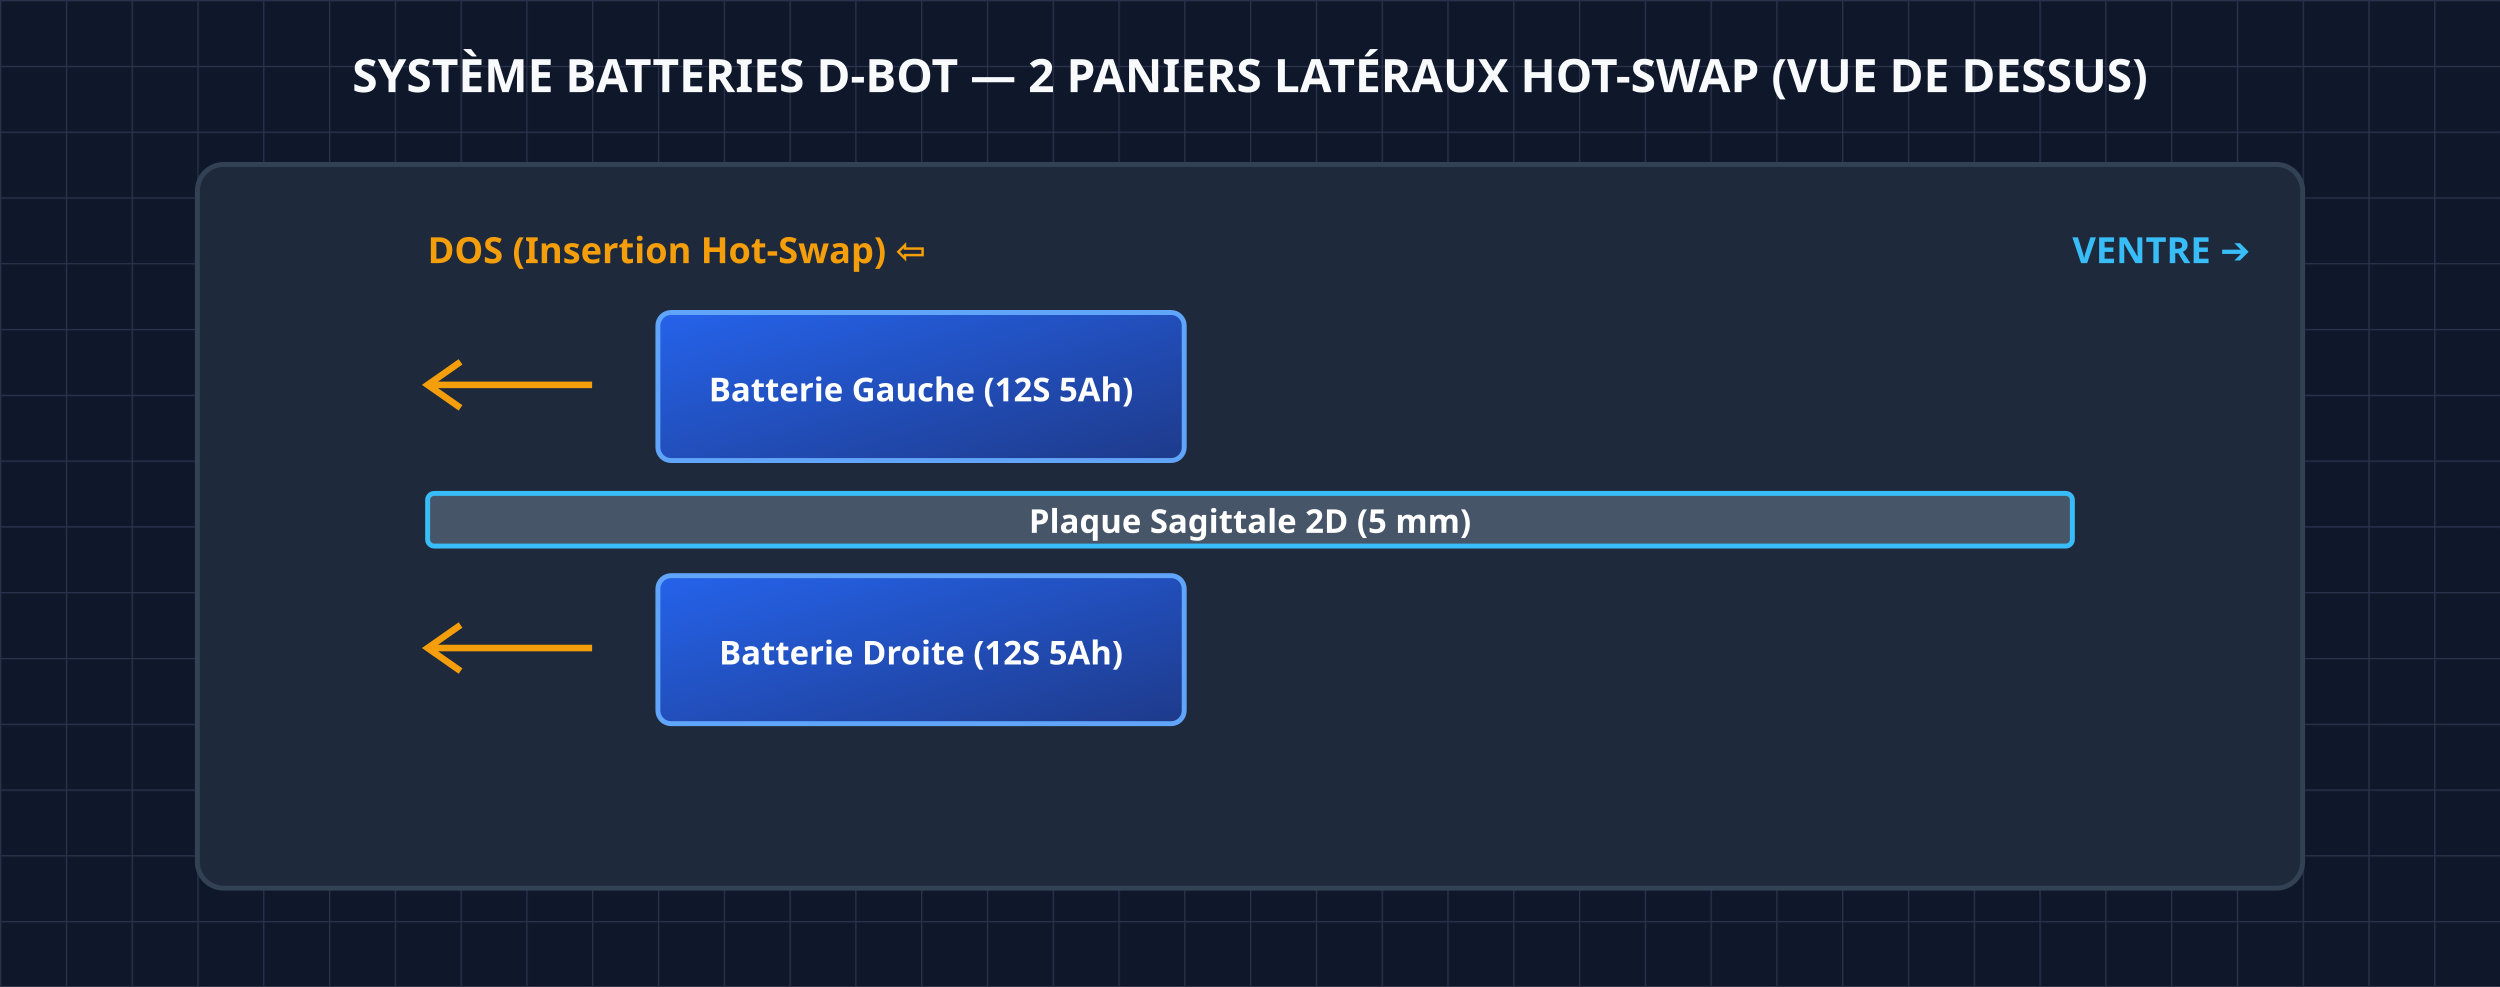
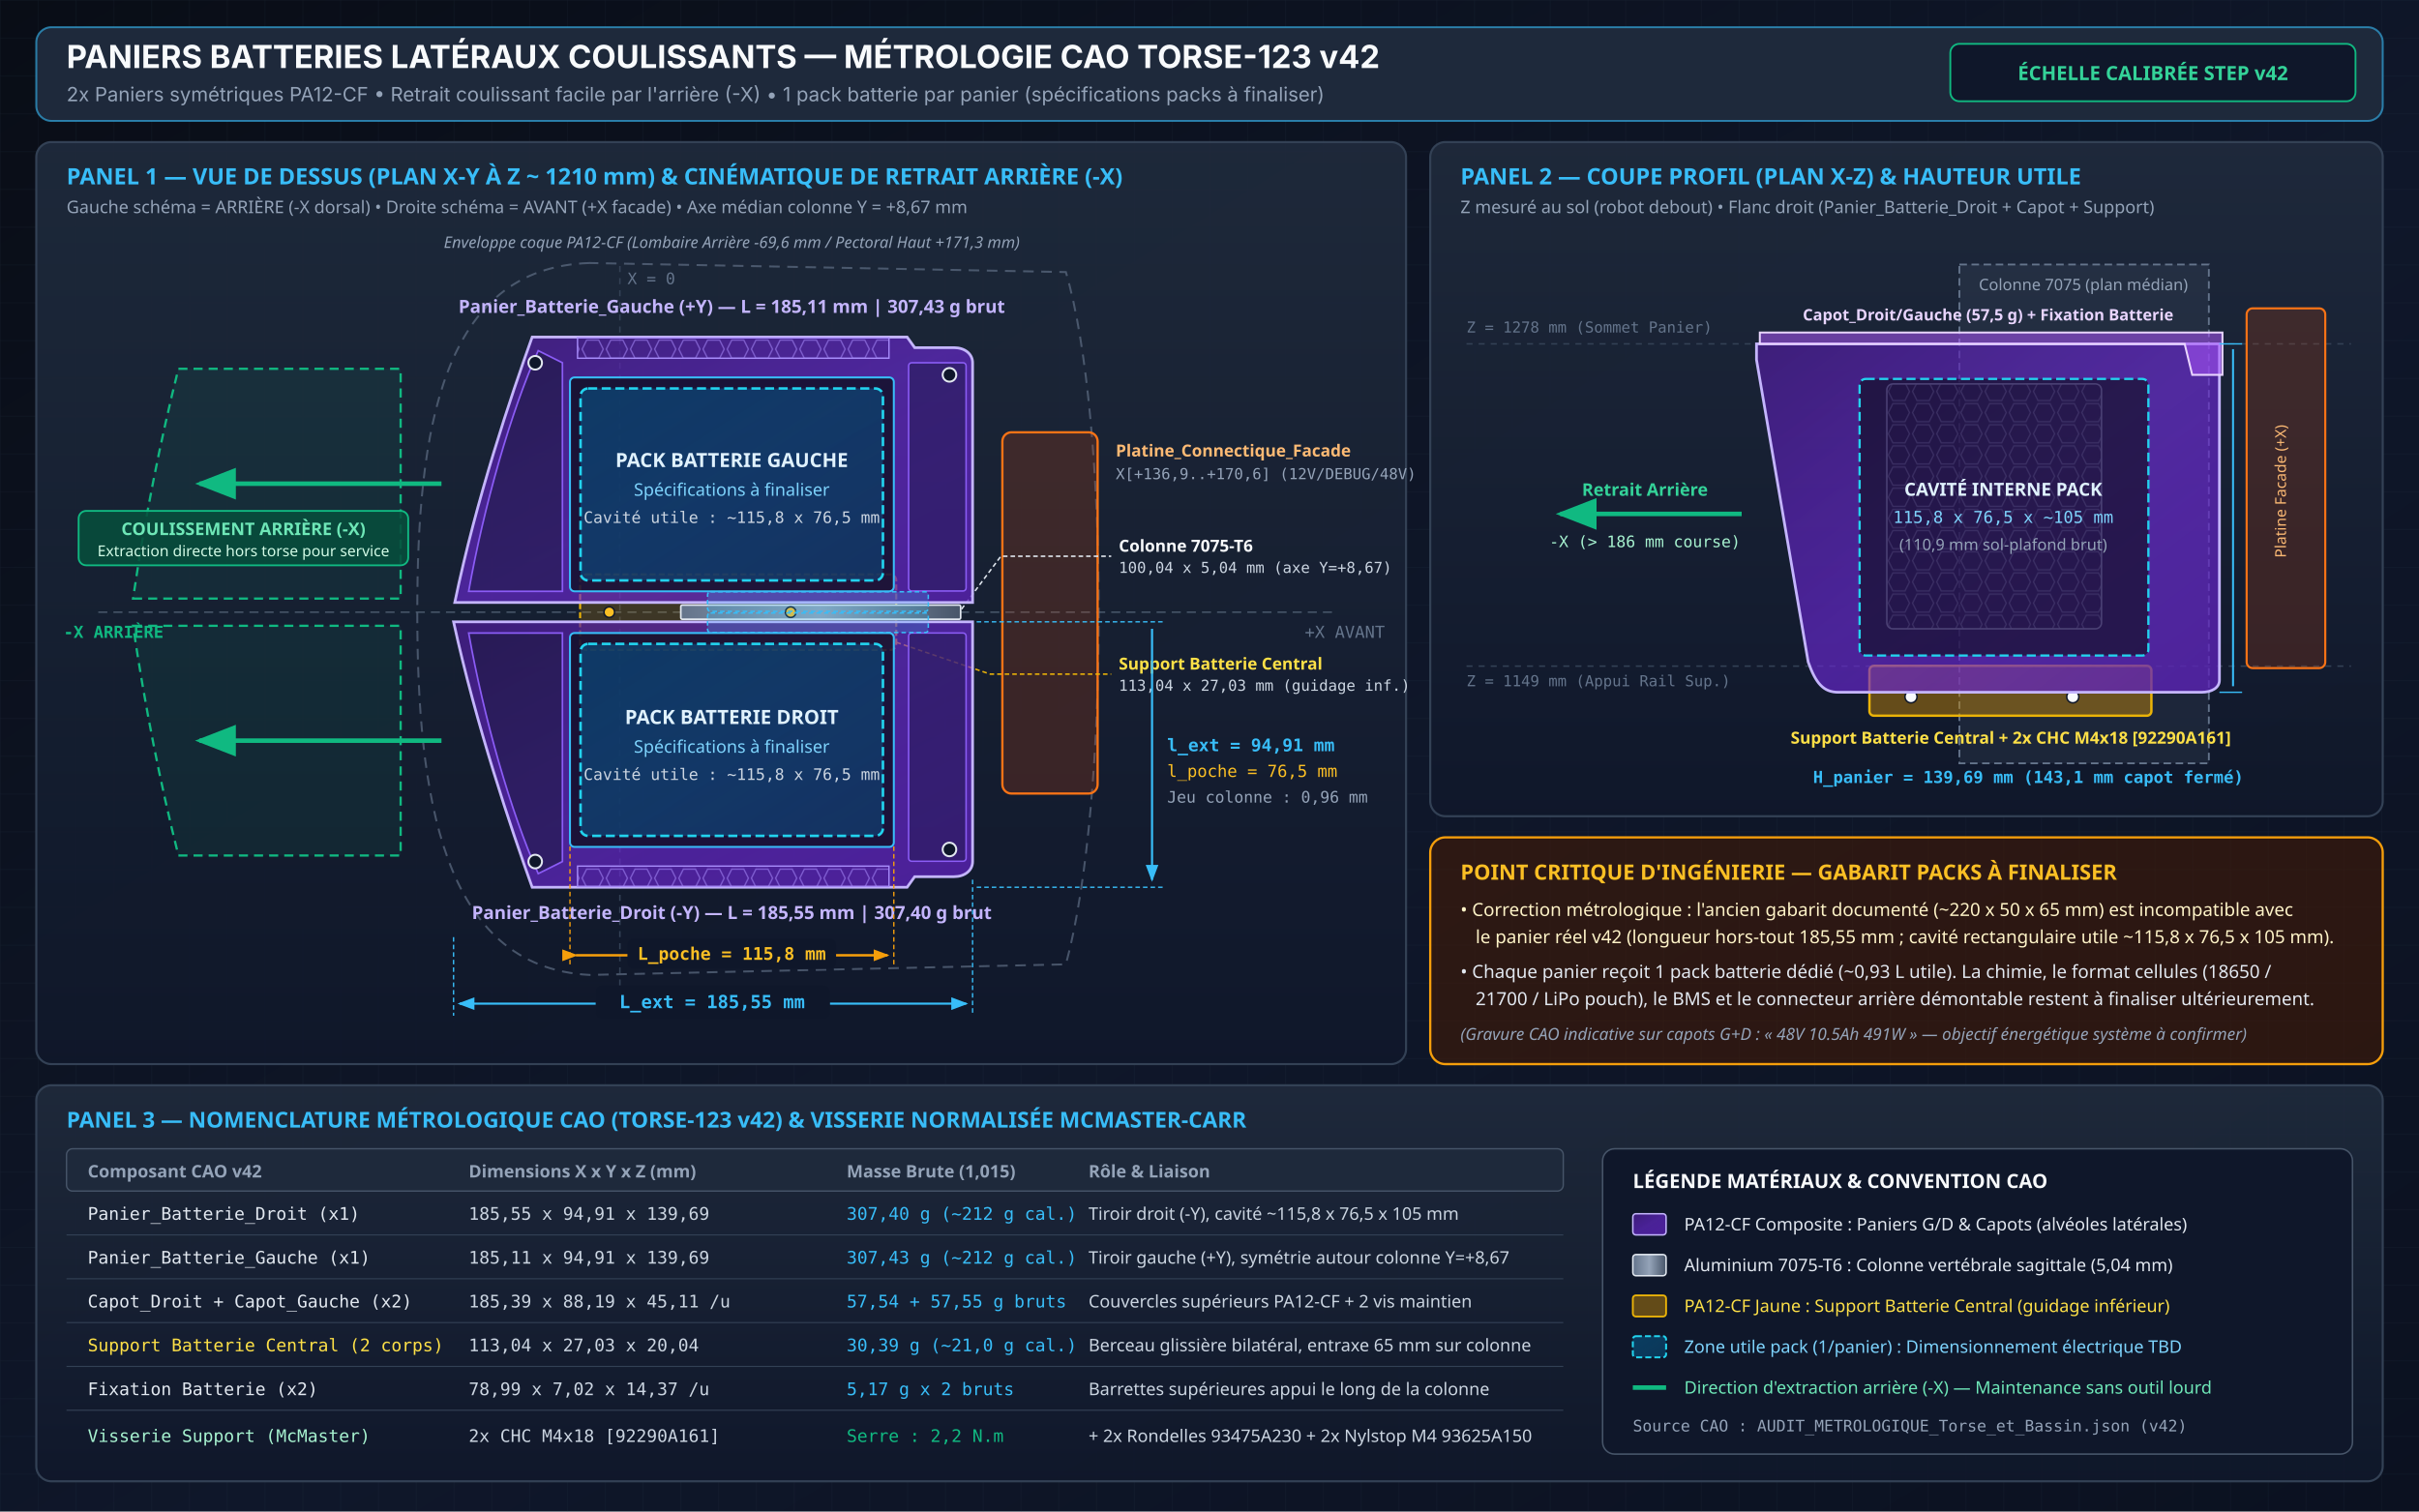
- <svg xmlns="http://www.w3.org/2000/svg" viewBox="0 0 760 300" width="100%" height="100%">
+ <svg xmlns="http://www.w3.org/2000/svg" viewBox="0 0 1600 1000" width="100%" height="100%">
  <defs>
-     <pattern id="grid" width="20" height="20" patternUnits="userSpaceOnUse">
-       <path d="M 20 0 L 0 0 0 20" fill="none" stroke="#2a324b" stroke-width="0.8" />
+     <linearGradient id="bgGrad" x1="0%" y1="0%" x2="100%" y2="100%">
+       <stop offset="0%" stop-color="#090d16" />
+       <stop offset="55%" stop-color="#0f172a" />
+       <stop offset="100%" stop-color="#0b1120" />
+     </linearGradient>
+     <linearGradient id="panelGrad" x1="0%" y1="0%" x2="0%" y2="100%">
+       <stop offset="0%" stop-color="#1e293b" stop-opacity="0.96" />
+       <stop offset="100%" stop-color="#0f172a" stop-opacity="0.96" />
+     </linearGradient>
+     <linearGradient id="paViolet" x1="0%" y1="0%" x2="100%" y2="100%">
+       <stop offset="0%" stop-color="#4c1d95" stop-opacity="0.72" />
+       <stop offset="50%" stop-color="#6d28d9" stop-opacity="0.62" />
+       <stop offset="100%" stop-color="#5b21b6" stop-opacity="0.78" />
+     </linearGradient>
+     <linearGradient id="aluSlate" x1="0%" y1="0%" x2="100%" y2="0%">
+       <stop offset="0%" stop-color="#64748b" />
+       <stop offset="50%" stop-color="#94a3b8" />
+       <stop offset="100%" stop-color="#475569" />
+     </linearGradient>
+     <linearGradient id="packCyan" x1="0%" y1="0%" x2="100%" y2="100%">
+       <stop offset="0%" stop-color="#0369a1" stop-opacity="0.45" />
+       <stop offset="100%" stop-color="#0284c7" stop-opacity="0.28" />
+     </linearGradient>
+     <linearGradient id="amberGrad" x1="0%" y1="0%" x2="100%" y2="0%">
+       <stop offset="0%" stop-color="#b45309" />
+       <stop offset="100%" stop-color="#f59e0b" />
+     </linearGradient>
+     <pattern id="gridPat" width="25" height="25" patternUnits="userSpaceOnUse">
+       <path d="M 25 0 L 0 0 0 25" fill="none" stroke="#334155" stroke-width="0.5" stroke-opacity="0.28" />
    </pattern>
-     <linearGradient id="battery" x1="0%" y1="0%" x2="100%" y2="100%">
-       <stop offset="0%" stop-color="#2563eb" />
-       <stop offset="100%" stop-color="#1e3a8a" />
-     </linearGradient>
+     <pattern id="hexPat" width="16" height="14" patternUnits="userSpaceOnUse">
+       <polygon points="4,1 12,1 15,7 12,13 4,13 1,7" fill="none" stroke="#a78bfa" stroke-width="0.9" stroke-opacity="0.55" />
+     </pattern>
+     <marker id="arrCyan" markerWidth="8" markerHeight="8" refX="7" refY="4" orient="auto">
+       <polygon points="0 1, 8 4, 0 7" fill="#38bdf8" />
+     </marker>
+     <marker id="arrCyanRev" markerWidth="8" markerHeight="8" refX="1" refY="4" orient="auto">
+       <polygon points="8 1, 0 4, 8 7" fill="#38bdf8" />
+     </marker>
+     <marker id="arrGreen" markerWidth="9" markerHeight="9" refX="8" refY="4.5" orient="auto">
+       <polygon points="0 1, 9 4.5, 0 8" fill="#10b981" />
+     </marker>
+     <marker id="arrAmber" markerWidth="8" markerHeight="8" refX="7" refY="4" orient="auto">
+       <polygon points="0 1, 8 4, 0 7" fill="#f59e0b" />
+     </marker>
  </defs>
-   <rect width="100%" height="100%" fill="#0f172a" />
-   <rect width="100%" height="100%" fill="url(#grid)" />
-   <text x="380" y="28" fill="#f8fafc" font-family="system-ui, sans-serif" font-size="14" font-weight="bold" text-anchor="middle">
-     SYSTÈME BATTERIES D-BOT — 2 PANIERS LATÉRAUX HOT-SWAP (VUE DE DESSUS)
-   </text>
-   <g transform="translate(60, 50)">
-     <rect width="640" height="220" rx="8" fill="#1e293b" stroke="#334155" stroke-width="1.5" />
-     <text x="70" y="30" fill="#f59e0b" font-family="system-ui, sans-serif" font-size="11" font-weight="bold">DOS (Insertion Hot-Swap) ⇦</text>
-     <text x="570" y="30" fill="#38bdf8" font-family="system-ui, sans-serif" font-size="11" font-weight="bold">VENTRE ➔</text>
-     <rect x="70" y="100" width="500" height="16" rx="2" fill="#475569" stroke="#38bdf8" stroke-width="1.5" />
-     <text x="320" y="112" fill="#ffffff" font-family="system-ui, sans-serif" font-size="10" font-weight="bold" text-anchor="middle">Plaque Sagittale 2D (5 mm)</text>
-     <rect x="140" y="45" width="160" height="45" rx="4" fill="url(#battery)" stroke="#60a5fa" stroke-width="1.5" />
-     <text x="220" y="72" fill="#ffffff" font-family="system-ui, sans-serif" font-size="10" font-weight="bold" text-anchor="middle">Batterie Gauche (12S 5Ah)</text>
-     <path d="M 120 67 L 70 67 M 80 60 L 70 67 L 80 74" stroke="#f59e0b" stroke-width="2" fill="none" />
-     <rect x="140" y="125" width="160" height="45" rx="4" fill="url(#battery)" stroke="#60a5fa" stroke-width="1.5" />
-     <text x="220" y="152" fill="#ffffff" font-family="system-ui, sans-serif" font-size="10" font-weight="bold" text-anchor="middle">Batterie Droite (12S 5Ah)</text>
-     <path d="M 120 147 L 70 147 M 80 140 L 70 147 L 80 154" stroke="#f59e0b" stroke-width="2" fill="none" />
+   <rect width="1600" height="1000" fill="url(#bgGrad)" />
+   <rect width="1600" height="1000" fill="url(#gridPat)" />
+   <rect x="24" y="18" width="1552" height="62" rx="10" fill="#1e293b" stroke="#38bdf8" stroke-width="1.3" stroke-opacity="0.6" />
+   <text x="44" y="45" fill="#f8fafc" font-family="system-ui, -apple-system, sans-serif" font-size="21" font-weight="700">
+     PANIERS BATTERIES LATÉRAUX COULISSANTS — MÉTROLOGIE CAO TORSE-123 v42
+   </text>
+   <text x="44" y="67" fill="#94a3b8" font-family="system-ui, -apple-system, sans-serif" font-size="13">
+     2x Paniers symétriques PA12-CF • Retrait coulissant facile par l'arrière (-X) • 1 pack batterie par panier (spécifications packs à finaliser)
+   </text>
+   <rect x="1290" y="29" width="268" height="38" rx="6" fill="#0f172a" stroke="#10b981" stroke-width="1.2" />
+   <text x="1424" y="53" fill="#34d399" font-family="system-ui, sans-serif" font-size="13" font-weight="700" text-anchor="middle">
+     ÉCHELLE CALIBRÉE STEP v42
+   </text>
+   <rect x="24" y="94" width="906" height="610" rx="10" fill="url(#panelGrad)" stroke="#334155" stroke-width="1.4" />
+   <text x="44" y="122" fill="#38bdf8" font-family="system-ui, sans-serif" font-size="15" font-weight="700">
+     PANEL 1 — VUE DE DESSUS (PLAN X-Y À Z ~ 1210 mm) &amp; CINÉMATIQUE DE RETRAIT ARRIÈRE (-X)
+   </text>
+   <text x="44" y="141" fill="#94a3b8" font-family="system-ui, sans-serif" font-size="11.5">
+     Gauche schéma = ARRIÈRE (-X dorsal) • Droite schéma = AVANT (+X facade) • Axe médian colonne Y = +8,67 mm
+   </text>
+   <line x1="65" y1="405" x2="885" y2="405" stroke="#475569" stroke-width="1" stroke-dasharray="6,4" />
+   <text x="916" y="422" fill="#64748b" font-family="monospace" font-size="11" text-anchor="end">+X AVANT</text>
+   <text x="42" y="422" fill="#10b981" font-family="monospace" font-size="11" font-weight="700">-X ARRIÈRE</text>
+   <line x1="410" y1="176" x2="410" y2="660" stroke="#334155" stroke-width="1" stroke-dasharray="4,4" />
+   <text x="415" y="188" fill="#64748b" font-family="monospace" font-size="10.5">X = 0</text>
+   <path d="M 390,174 C 292,177 276,285 276,405 C 276,525 292,640 390,645 L 705,638 C 734,532 734,278 705,180 Z" fill="none" stroke="#64748b" stroke-width="1.3" stroke-dasharray="7,5" stroke-opacity="0.65" />
+   <text x="484" y="164" fill="#94a3b8" font-family="system-ui, sans-serif" font-size="10.5" font-style="italic" text-anchor="middle">
+     Enveloppe coque PA12-CF (Lombaire Arrière -69,6 mm / Pectoral Haut +171,3 mm)
+   </text>
+   <rect x="663" y="286" width="63" height="239" rx="6" fill="#c2410c" fill-opacity="0.22" stroke="#f97316" stroke-width="1.5" />
+   <text x="738" y="302" fill="#fdba74" font-family="system-ui, sans-serif" font-size="11" font-weight="600">Platine_Connectique_Facade</text>
+   <text x="738" y="317" fill="#94a3b8" font-family="monospace" font-size="10">X[+136,9..+170,6] (12V/DEBUG/48V)</text>
+   <rect x="383.7" y="380" width="209.1" height="50" rx="4" fill="#ca8a04" fill-opacity="0.22" stroke="#eab308" stroke-width="1.4" stroke-dasharray="4,2" />
+   <rect x="450.3" y="400.3" width="185.1" height="9.4" rx="1" fill="url(#aluSlate)" stroke="#e2e8f0" stroke-width="1.1" />
+   <circle cx="403" cy="405" r="3.5" fill="#fbbf24" stroke="#0f172a" stroke-width="1" />
+   <circle cx="523" cy="405" r="3.5" fill="#fbbf24" stroke="#0f172a" stroke-width="1" />
+   <polyline points="636,403 662,368 735,368" fill="none" stroke="#e2e8f0" stroke-width="1" stroke-dasharray="3,2" />
+   <text x="740" y="365" fill="#f8fafc" font-family="system-ui, sans-serif" font-size="11" font-weight="700">Colonne 7075-T6</text>
+   <text x="740" y="379" fill="#cbd5e1" font-family="monospace" font-size="10">100,04 x 5,04 mm (axe Y=+8,67)</text>
+   <polyline points="593,425 655,446 735,446" fill="none" stroke="#eab308" stroke-width="1" stroke-dasharray="3,2" />
+   <text x="740" y="443" fill="#fde047" font-family="system-ui, sans-serif" font-size="11" font-weight="700">Support Batterie Central</text>
+   <text x="740" y="457" fill="#cbd5e1" font-family="monospace" font-size="10">113,04 x 27,03 mm (guidage inf.)</text>
+   <g id="panier-gauche">
+     <path d="M 300.8,398.6 L 643.3,398.6 L 643.3,240 C 643.3,234 638,230 631,230 L 605,230 L 600,223 L 352,223 C 338,262 315,330 300.8,398.6 Z" fill="url(#paViolet)" stroke="#c4b5fd" stroke-width="1.8" />
+     <rect x="382" y="223.5" width="206" height="13.5" fill="url(#hexPat)" stroke="#a78bfa" stroke-width="0.9" />
+     <path d="M 310,391.2 L 372,391.2 L 372,240 L 356,232 C 338,272 320,335 310,391.2 Z" fill="#0f172a" fill-opacity="0.45" stroke="#8b5cf6" stroke-width="1.1" />
+     <rect x="377" y="249.7" width="214.2" height="141.5" rx="3" fill="#090d16" fill-opacity="0.72" stroke="#38bdf8" stroke-width="1.3" />
+     <rect x="601" y="240" width="38" height="151" rx="2" fill="#1e1b4b" fill-opacity="0.5" stroke="#8b5cf6" stroke-width="1" />
+     <circle cx="628" cy="248" r="4.5" fill="#0f172a" stroke="#e2e8f0" stroke-width="1.3" />
+     <circle cx="354" cy="240" r="4.5" fill="#0f172a" stroke="#e2e8f0" stroke-width="1.3" />
+     <rect x="384" y="257" width="200" height="127" rx="5" fill="url(#packCyan)" stroke="#22d3ee" stroke-width="1.7" stroke-dasharray="6,3" />
+     <text x="484" y="309" fill="#e0f2fe" font-family="system-ui, sans-serif" font-size="13" font-weight="700" text-anchor="middle">
+       PACK BATTERIE GAUCHE
+     </text>
+     <text x="484" y="328" fill="#7dd3fc" font-family="system-ui, sans-serif" font-size="11.5" text-anchor="middle">
+       Spécifications à finaliser
+     </text>
+     <text x="484" y="346" fill="#cbd5e1" font-family="monospace" font-size="10.5" text-anchor="middle">
+       Cavité utile : ~115,8 x 76,5 mm
+     </text>
+     <rect x="468" y="391.5" width="146" height="13" rx="2" fill="#38bdf8" fill-opacity="0.22" stroke="#38bdf8" stroke-width="1" stroke-dasharray="3,2" />
+     <text x="484" y="207" fill="#c4b5fd" font-family="system-ui, sans-serif" font-size="12" font-weight="700" text-anchor="middle">
+       Panier_Batterie_Gauche (+Y) — L = 185,11 mm | 307,43 g brut
+     </text>
  </g>
+   <g id="panier-droit">
+     <path d="M 300.0,411.4 L 643.3,411.4 L 643.3,570 C 643.3,576 638,580 631,580 L 605,580 L 600,587 L 352,587 C 338,548 315,480 300.0,411.4 Z" fill="url(#paViolet)" stroke="#c4b5fd" stroke-width="1.8" />
+     <rect x="382" y="573" width="206" height="13.5" fill="url(#hexPat)" stroke="#a78bfa" stroke-width="0.9" />
+     <path d="M 310,418.8 L 372,418.8 L 372,570 L 356,578 C 338,538 320,475 310,418.8 Z" fill="#0f172a" fill-opacity="0.45" stroke="#8b5cf6" stroke-width="1.1" />
+     <rect x="377" y="418.8" width="214.2" height="141.5" rx="3" fill="#090d16" fill-opacity="0.72" stroke="#38bdf8" stroke-width="1.3" />
+     <rect x="601" y="418.8" width="38" height="151" rx="2" fill="#1e1b4b" fill-opacity="0.5" stroke="#8b5cf6" stroke-width="1" />
+     <circle cx="628" cy="562" r="4.5" fill="#0f172a" stroke="#e2e8f0" stroke-width="1.3" />
+     <circle cx="354" cy="570" r="4.5" fill="#0f172a" stroke="#e2e8f0" stroke-width="1.3" />
+     <rect x="384" y="426" width="200" height="127" rx="5" fill="url(#packCyan)" stroke="#22d3ee" stroke-width="1.7" stroke-dasharray="6,3" />
+     <text x="484" y="479" fill="#e0f2fe" font-family="system-ui, sans-serif" font-size="13" font-weight="700" text-anchor="middle">
+       PACK BATTERIE DROIT
+     </text>
+     <text x="484" y="498" fill="#7dd3fc" font-family="system-ui, sans-serif" font-size="11.5" text-anchor="middle">
+       Spécifications à finaliser
+     </text>
+     <text x="484" y="516" fill="#cbd5e1" font-family="monospace" font-size="10.5" text-anchor="middle">
+       Cavité utile : ~115,8 x 76,5 mm
+     </text>
+     <rect x="468" y="405.5" width="146" height="13" rx="2" fill="#38bdf8" fill-opacity="0.22" stroke="#38bdf8" stroke-width="1" stroke-dasharray="3,2" />
+     <text x="484" y="608" fill="#c4b5fd" font-family="system-ui, sans-serif" font-size="12" font-weight="700" text-anchor="middle">
+       Panier_Batterie_Droit (-Y) — L = 185,55 mm | 307,40 g brut
+     </text>
+   </g>
+   <path d="M 88,396 L 265,396 L 265,244 L 118,244 C 106,292 96,342 88,396 Z" fill="#10b981" fill-opacity="0.08" stroke="#10b981" stroke-width="1.5" stroke-dasharray="6,4" />
+   <path d="M 88,414 L 265,414 L 265,566 L 118,566 C 106,518 96,468 88,414 Z" fill="#10b981" fill-opacity="0.08" stroke="#10b981" stroke-width="1.5" stroke-dasharray="6,4" />
+   <line x1="292" y1="320" x2="132" y2="320" stroke="#10b981" stroke-width="3" marker-end="url(#arrGreen)" />
+   <line x1="292" y1="490" x2="132" y2="490" stroke="#10b981" stroke-width="3" marker-end="url(#arrGreen)" />
+   <rect x="52" y="338" width="218" height="36" rx="5" fill="#064e3b" fill-opacity="0.88" stroke="#10b981" stroke-width="1.2" />
+   <text x="161" y="354" fill="#6ee7b7" font-family="system-ui, sans-serif" font-size="11.5" font-weight="700" text-anchor="middle">
+     COULISSEMENT ARRIÈRE (-X)
+   </text>
+   <text x="161" y="368" fill="#d1fae5" font-family="system-ui, sans-serif" font-size="10" text-anchor="middle">
+     Extraction directe hors torse pour service
+   </text>
+   <line x1="300.0" y1="620" x2="300.0" y2="672" stroke="#38bdf8" stroke-width="0.9" stroke-dasharray="3,2" />
+   <line x1="643.3" y1="582" x2="643.3" y2="672" stroke="#38bdf8" stroke-width="0.9" stroke-dasharray="3,2" />
+   <line x1="304" y1="664" x2="639" y2="664" stroke="#38bdf8" stroke-width="1.4" marker-start="url(#arrCyanRev)" marker-end="url(#arrCyan)" />
+   <rect x="394" y="652" width="155" height="22" rx="4" fill="#0f172a" />
+   <text x="471" y="667" fill="#38bdf8" font-family="monospace" font-size="12" font-weight="700" text-anchor="middle">L_ext = 185,55 mm</text>
+   <line x1="377" y1="560" x2="377" y2="640" stroke="#f59e0b" stroke-width="0.9" stroke-dasharray="3,2" />
+   <line x1="591.2" y1="560" x2="591.2" y2="640" stroke="#f59e0b" stroke-width="0.9" stroke-dasharray="3,2" />
+   <line x1="381" y1="632" x2="587" y2="632" stroke="#f59e0b" stroke-width="1.3" marker-start="url(#arrAmber)" />
+   <line x1="381" y1="632" x2="587" y2="632" stroke="#f59e0b" stroke-width="1.3" marker-end="url(#arrAmber)" />
+   <rect x="415" y="621" width="138" height="20" rx="4" fill="#0f172a" />
+   <text x="484" y="635" fill="#fbbf24" font-family="monospace" font-size="11.5" font-weight="700" text-anchor="middle">L_poche = 115,8 mm</text>
+   <line x1="646" y1="411.4" x2="770" y2="411.4" stroke="#38bdf8" stroke-width="0.9" stroke-dasharray="3,2" />
+   <line x1="646" y1="587.0" x2="770" y2="587.0" stroke="#38bdf8" stroke-width="0.9" stroke-dasharray="3,2" />
+   <line x1="762" y1="416" x2="762" y2="582" stroke="#38bdf8" stroke-width="1.4" marker-end="url(#arrCyan)" />
+   <text x="772" y="497" fill="#38bdf8" font-family="monospace" font-size="11.5" font-weight="700">l_ext = 94,91 mm</text>
+   <text x="772" y="514" fill="#fbbf24" font-family="monospace" font-size="11">l_poche = 76,5 mm</text>
+   <text x="772" y="531" fill="#94a3b8" font-family="monospace" font-size="10.5">Jeu colonne : 0,96 mm</text>
+   <rect x="946" y="94" width="630" height="446" rx="10" fill="url(#panelGrad)" stroke="#334155" stroke-width="1.4" />
+   <text x="966" y="122" fill="#38bdf8" font-family="system-ui, sans-serif" font-size="15" font-weight="700">
+     PANEL 2 — COUPE PROFIL (PLAN X-Z) &amp; HAUTEUR UTILE
+   </text>
+   <text x="966" y="141" fill="#94a3b8" font-family="system-ui, sans-serif" font-size="11.5">
+     Z mesuré au sol (robot debout) • Flanc droit (Panier_Batterie_Droit + Capot + Support)
+   </text>
+   <line x1="970" y1="440.7" x2="1555" y2="440.7" stroke="#334155" stroke-width="1" stroke-dasharray="4,4" />
+   <text x="970" y="454" fill="#64748b" font-family="monospace" font-size="10">Z = 1149 mm (Appui Rail Sup.)</text>
+   <line x1="970" y1="227.5" x2="1555" y2="227.5" stroke="#334155" stroke-width="1" stroke-dasharray="4,4" />
+   <text x="970" y="220" fill="#64748b" font-family="monospace" font-size="10">Z = 1278 mm (Sommet Panier)</text>
+   <rect x="1296" y="175" width="165" height="330" fill="#475569" fill-opacity="0.22" stroke="#64748b" stroke-width="1.2" stroke-dasharray="5,3" />
+   <text x="1378" y="192" fill="#94a3b8" font-family="system-ui, sans-serif" font-size="10.5" text-anchor="middle">Colonne 7075 (plan médian)</text>
+   <rect x="1236.5" y="440.5" width="186.5" height="33" rx="3" fill="#ca8a04" fill-opacity="0.45" stroke="#eab308" stroke-width="1.6" />
+   <circle cx="1264" cy="461" r="4" fill="#f8fafc" stroke="#0f172a" stroke-width="1" />
+   <circle cx="1371" cy="461" r="4" fill="#f8fafc" stroke="#0f172a" stroke-width="1" />
+   <text x="1330" y="492" fill="#fde047" font-family="system-ui, sans-serif" font-size="11" font-weight="600" text-anchor="middle">
+     Support Batterie Central + 2x CHC M4x18 [92290A161]
+   </text>
+   <path d="M 1161.8,227.5 L 1468,227.5 L 1468,450 C 1468,455 1463,458 1456,458 L 1216,458 C 1206,458 1201,452 1196,438 L 1161.8,238 Z" fill="url(#paViolet)" stroke="#c4b5fd" stroke-width="1.8" />
+   <rect x="1248" y="254" width="142" height="162" rx="4" fill="url(#hexPat)" stroke="#a78bfa" stroke-width="1" />
+   <rect x="1230" y="250.7" width="191" height="183" rx="4" fill="#090d16" fill-opacity="0.58" stroke="#22d3ee" stroke-width="1.5" stroke-dasharray="6,3" />
+   <text x="1325" y="328" fill="#e0f2fe" font-family="system-ui, sans-serif" font-size="12" font-weight="700" text-anchor="middle">
+     CAVITÉ INTERNE PACK
+   </text>
+   <text x="1325" y="346" fill="#7dd3fc" font-family="monospace" font-size="11" text-anchor="middle">
+     115,8 x 76,5 x ~105 mm
+   </text>
+   <text x="1325" y="364" fill="#94a3b8" font-family="system-ui, sans-serif" font-size="10.5" text-anchor="middle">
+     (110,9 mm sol-plafond brut)
+   </text>
+   <path d="M 1164,227.5 L 1164,220 L 1470,220 L 1470,248 L 1450,248 L 1445,227.5 Z" fill="#a855f7" fill-opacity="0.55" stroke="#e9d5ff" stroke-width="1.3" />
+   <text x="1315" y="212" fill="#e9d5ff" font-family="system-ui, sans-serif" font-size="10.5" font-weight="600" text-anchor="middle">
+     Capot_Droit/Gauche (57,5 g) + Fixation Batterie
+   </text>
+   <rect x="1486" y="204" width="52" height="238" rx="4" fill="#c2410c" fill-opacity="0.22" stroke="#f97316" stroke-width="1.4" />
+   <text x="1512" y="325" fill="#fdba74" font-family="system-ui, sans-serif" font-size="10" text-anchor="middle" transform="rotate(-90 1512 325)">
+     Platine Facade (+X)
+   </text>
+   <line x1="1152" y1="340" x2="1032" y2="340" stroke="#10b981" stroke-width="3" marker-end="url(#arrGreen)" />
+   <text x="1088" y="328" fill="#34d399" font-family="system-ui, sans-serif" font-size="11.5" font-weight="700" text-anchor="middle">Retrait Arrière</text>
+   <text x="1088" y="362" fill="#a7f3d0" font-family="monospace" font-size="10.5" text-anchor="middle">-X (&gt; 186 mm course)</text>
+   <line x1="1468" y1="227.5" x2="1483" y2="227.5" stroke="#38bdf8" stroke-width="0.9" />
+   <line x1="1468" y1="458" x2="1483" y2="458" stroke="#38bdf8" stroke-width="0.9" />
+   <line x1="1477" y1="231" x2="1477" y2="454" stroke="#38bdf8" stroke-width="1.3" />
+   <text x="1484" y="518" fill="#38bdf8" font-family="monospace" font-size="11" font-weight="700" text-anchor="end">
+     H_panier = 139,69 mm (143,1 mm capot fermé)
+   </text>
+   <rect x="946" y="554" width="630" height="150" rx="10" fill="#451a03" fill-opacity="0.55" stroke="#f59e0b" stroke-width="1.5" />
+   <text x="966" y="582" fill="#fbbf24" font-family="system-ui, sans-serif" font-size="14" font-weight="700">
+     POINT CRITIQUE D'INGÉNIERIE — GABARIT PACKS À FINALISER
+   </text>
+   <text x="966" y="606" fill="#fef3c7" font-family="system-ui, sans-serif" font-size="12">
+     • Correction métrologique : l'ancien gabarit documenté (~220 x 50 x 65 mm) est incompatible avec
+   </text>
+   <text x="976" y="624" fill="#fef3c7" font-family="system-ui, sans-serif" font-size="12">
+       le panier réel v42 (longueur hors-tout 185,55 mm ; cavité rectangulaire utile ~115,8 x 76,5 x 105 mm).
+   </text>
+   <text x="966" y="647" fill="#e2e8f0" font-family="system-ui, sans-serif" font-size="12">
+     • Chaque panier reçoit 1 pack batterie dédié (~0,93 L utile). La chimie, le format cellules (18650 /
+   </text>
+   <text x="976" y="665" fill="#e2e8f0" font-family="system-ui, sans-serif" font-size="12">
+       21700 / LiPo pouch), le BMS et le connecteur arrière démontable restent à finaliser ultérieurement.
+   </text>
+   <text x="966" y="688" fill="#94a3b8" font-family="system-ui, sans-serif" font-size="11" font-style="italic">
+     (Gravure CAO indicative sur capots G+D : « 48V 10.5Ah 491W » — objectif énergétique système à confirmer)
+   </text>
+   <rect x="24" y="718" width="1552" height="262" rx="10" fill="url(#panelGrad)" stroke="#334155" stroke-width="1.4" />
+   <text x="44" y="746" fill="#38bdf8" font-family="system-ui, sans-serif" font-size="14.5" font-weight="700">
+     PANEL 3 — NOMENCLATURE MÉTROLOGIQUE CAO (TORSE-123 v42) &amp; VISSERIE NORMALISÉE MCMASTER-CARR
+   </text>
+   <rect x="44" y="760" width="990" height="28" rx="4" fill="#1e293b" stroke="#475569" stroke-width="0.9" />
+   <text x="58" y="779" fill="#94a3b8" font-family="system-ui, sans-serif" font-size="11.5" font-weight="700">Composant CAO v42</text>
+   <text x="310" y="779" fill="#94a3b8" font-family="system-ui, sans-serif" font-size="11.5" font-weight="700">Dimensions X x Y x Z (mm)</text>
+   <text x="560" y="779" fill="#94a3b8" font-family="system-ui, sans-serif" font-size="11.5" font-weight="700">Masse Brute (1,015)</text>
+   <text x="720" y="779" fill="#94a3b8" font-family="system-ui, sans-serif" font-size="11.5" font-weight="700">Rôle &amp; Liaison</text>
+   <text x="58" y="807" fill="#e2e8f0" font-family="monospace" font-size="11.5">Panier_Batterie_Droit (x1)</text>
+   <text x="310" y="807" fill="#cbd5e1" font-family="monospace" font-size="11.5">185,55 x 94,91 x 139,69</text>
+   <text x="560" y="807" fill="#38bdf8" font-family="monospace" font-size="11.5">307,40 g (~212 g cal.)</text>
+   <text x="720" y="807" fill="#cbd5e1" font-family="system-ui, sans-serif" font-size="11.5">Tiroir droit (-Y), cavité ~115,8 x 76,5 x 105 mm</text>
+   <line x1="44" y1="817" x2="1034" y2="817" stroke="#334155" stroke-width="0.7" />
+   <text x="58" y="836" fill="#e2e8f0" font-family="monospace" font-size="11.5">Panier_Batterie_Gauche (x1)</text>
+   <text x="310" y="836" fill="#cbd5e1" font-family="monospace" font-size="11.5">185,11 x 94,91 x 139,69</text>
+   <text x="560" y="836" fill="#38bdf8" font-family="monospace" font-size="11.5">307,43 g (~212 g cal.)</text>
+   <text x="720" y="836" fill="#cbd5e1" font-family="system-ui, sans-serif" font-size="11.5">Tiroir gauche (+Y), symétrie autour colonne Y=+8,67</text>
+   <line x1="44" y1="846" x2="1034" y2="846" stroke="#334155" stroke-width="0.7" />
+   <text x="58" y="865" fill="#e2e8f0" font-family="monospace" font-size="11.5">Capot_Droit + Capot_Gauche (x2)</text>
+   <text x="310" y="865" fill="#cbd5e1" font-family="monospace" font-size="11.5">185,39 x 88,19 x 45,11 /u</text>
+   <text x="560" y="865" fill="#38bdf8" font-family="monospace" font-size="11.5">57,54 + 57,55 g bruts</text>
+   <text x="720" y="865" fill="#cbd5e1" font-family="system-ui, sans-serif" font-size="11.5">Couvercles supérieurs PA12-CF + 2 vis maintien</text>
+   <line x1="44" y1="875" x2="1034" y2="875" stroke="#334155" stroke-width="0.7" />
+   <text x="58" y="894" fill="#fde047" font-family="monospace" font-size="11.5">Support Batterie Central (2 corps)</text>
+   <text x="310" y="894" fill="#cbd5e1" font-family="monospace" font-size="11.5">113,04 x 27,03 x 20,04</text>
+   <text x="560" y="894" fill="#38bdf8" font-family="monospace" font-size="11.5">30,39 g (~21,0 g cal.)</text>
+   <text x="720" y="894" fill="#cbd5e1" font-family="system-ui, sans-serif" font-size="11.5">Berceau glissière bilatéral, entraxe 65 mm sur colonne</text>
+   <line x1="44" y1="904" x2="1034" y2="904" stroke="#334155" stroke-width="0.7" />
+   <text x="58" y="923" fill="#e2e8f0" font-family="monospace" font-size="11.5">Fixation Batterie (x2)</text>
+   <text x="310" y="923" fill="#cbd5e1" font-family="monospace" font-size="11.5">78,99 x 7,02 x 14,37 /u</text>
+   <text x="560" y="923" fill="#38bdf8" font-family="monospace" font-size="11.5">5,17 g x 2 bruts</text>
+   <text x="720" y="923" fill="#cbd5e1" font-family="system-ui, sans-serif" font-size="11.5">Barrettes supérieures appui le long de la colonne</text>
+   <line x1="44" y1="933" x2="1034" y2="933" stroke="#334155" stroke-width="0.7" />
+   <text x="58" y="954" fill="#a7f3d0" font-family="monospace" font-size="11.5">Visserie Support (McMaster)</text>
+   <text x="310" y="954" fill="#cbd5e1" font-family="monospace" font-size="11.5">2x CHC M4x18 [92290A161]</text>
+   <text x="560" y="954" fill="#10b981" font-family="monospace" font-size="11.5">Serre : 2,2 N.m</text>
+   <text x="720" y="954" fill="#cbd5e1" font-family="system-ui, sans-serif" font-size="11.5">+ 2x Rondelles 93475A230 + 2x Nylstop M4 93625A150</text>
+   <rect x="1060" y="760" width="496" height="202" rx="8" fill="#0f172a" stroke="#475569" stroke-width="1" />
+   <text x="1080" y="786" fill="#f8fafc" font-family="system-ui, sans-serif" font-size="13" font-weight="700">
+     LÉGENDE MATÉRIAUX &amp; CONVENTION CAO
+   </text>
+   <rect x="1080" y="803" width="22" height="14" rx="2" fill="url(#paViolet)" stroke="#c4b5fd" stroke-width="1" />
+   <text x="1114" y="814" fill="#e2e8f0" font-family="system-ui, sans-serif" font-size="11.5">PA12-CF Composite : Paniers G/D &amp; Capots (alvéoles latérales)</text>
+   <rect x="1080" y="830" width="22" height="14" rx="2" fill="url(#aluSlate)" stroke="#e2e8f0" stroke-width="1" />
+   <text x="1114" y="841" fill="#e2e8f0" font-family="system-ui, sans-serif" font-size="11.5">Aluminium 7075-T6 : Colonne vertébrale sagittale (5,04 mm)</text>
+   <rect x="1080" y="857" width="22" height="14" rx="2" fill="#ca8a04" fill-opacity="0.45" stroke="#eab308" stroke-width="1.2" />
+   <text x="1114" y="868" fill="#fde047" font-family="system-ui, sans-serif" font-size="11.5">PA12-CF Jaune : Support Batterie Central (guidage inférieur)</text>
+   <rect x="1080" y="884" width="22" height="14" rx="2" fill="url(#packCyan)" stroke="#22d3ee" stroke-width="1.3" stroke-dasharray="4,2" />
+   <text x="1114" y="895" fill="#7dd3fc" font-family="system-ui, sans-serif" font-size="11.5">Zone utile pack (1/panier) : Dimensionnement électrique TBD</text>
+   <line x1="1080" y1="918" x2="1102" y2="918" stroke="#10b981" stroke-width="3" />
+   <text x="1114" y="922" fill="#6ee7b7" font-family="system-ui, sans-serif" font-size="11.5">Direction d'extraction arrière (-X) — Maintenance sans outil lourd</text>
+   <text x="1080" y="947" fill="#94a3b8" font-family="monospace" font-size="10.5">Source CAO : AUDIT_METROLOGIQUE_Torse_et_Bassin.json (v42)</text>
</svg>
